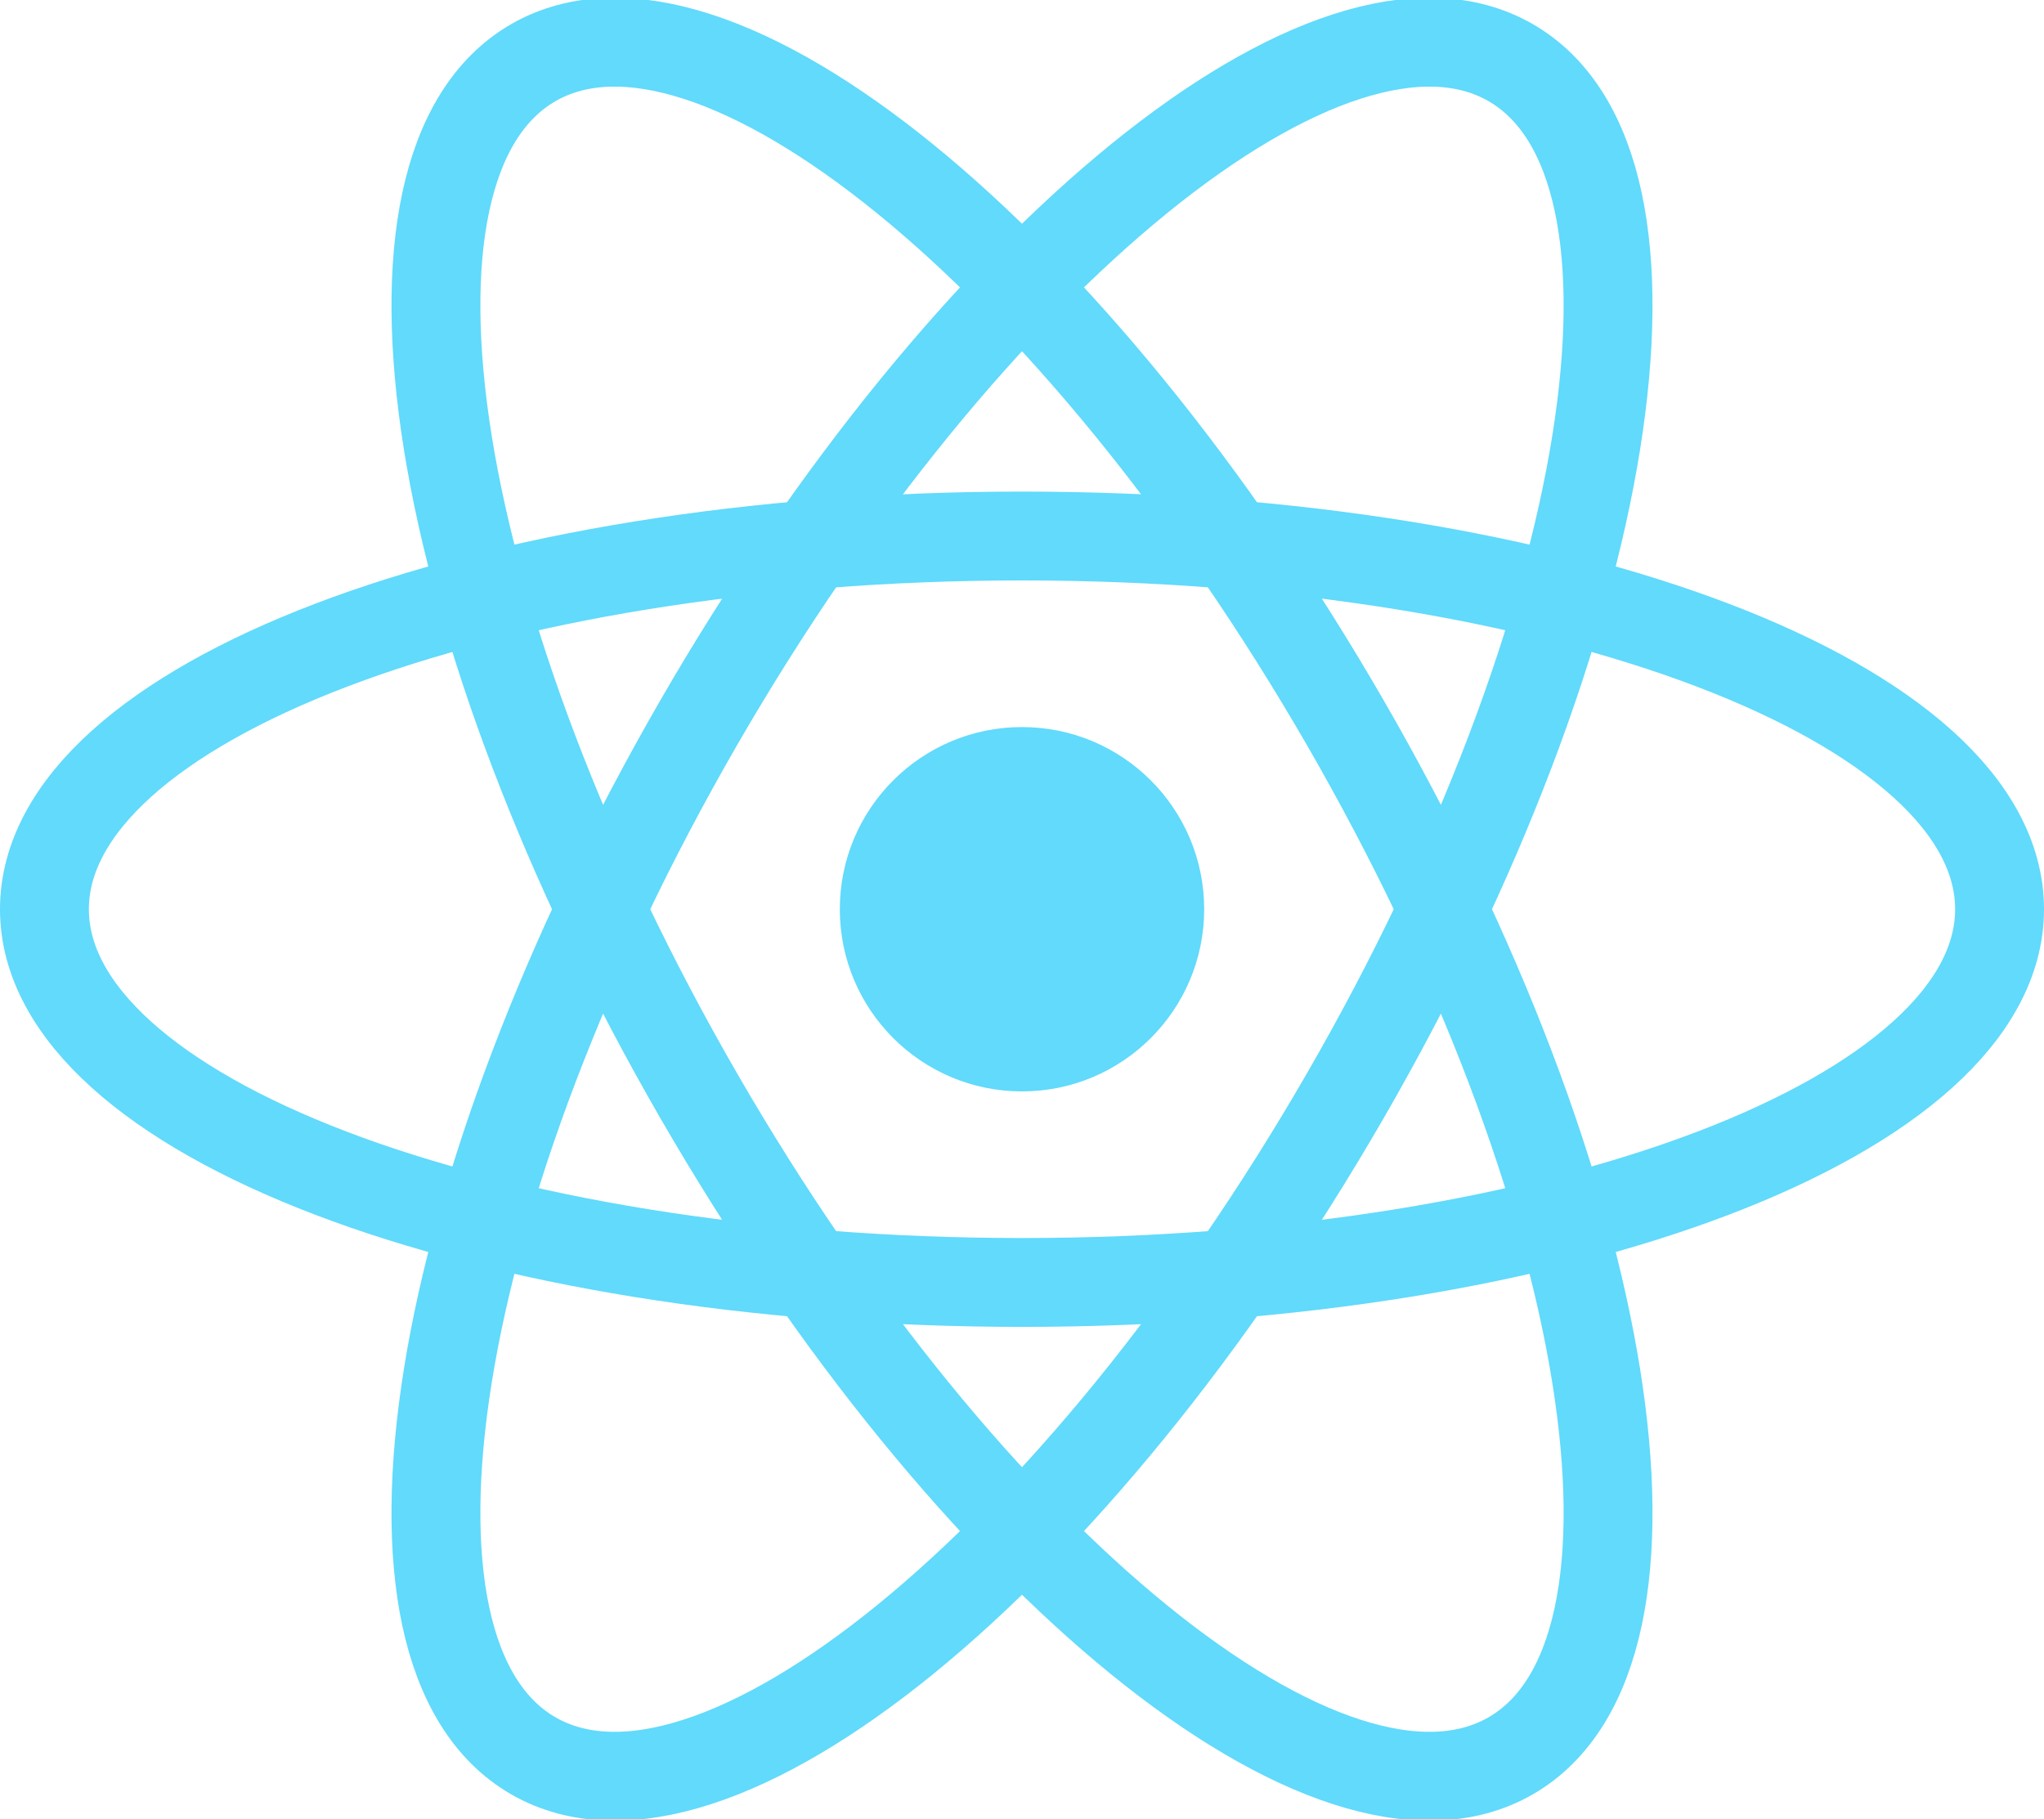
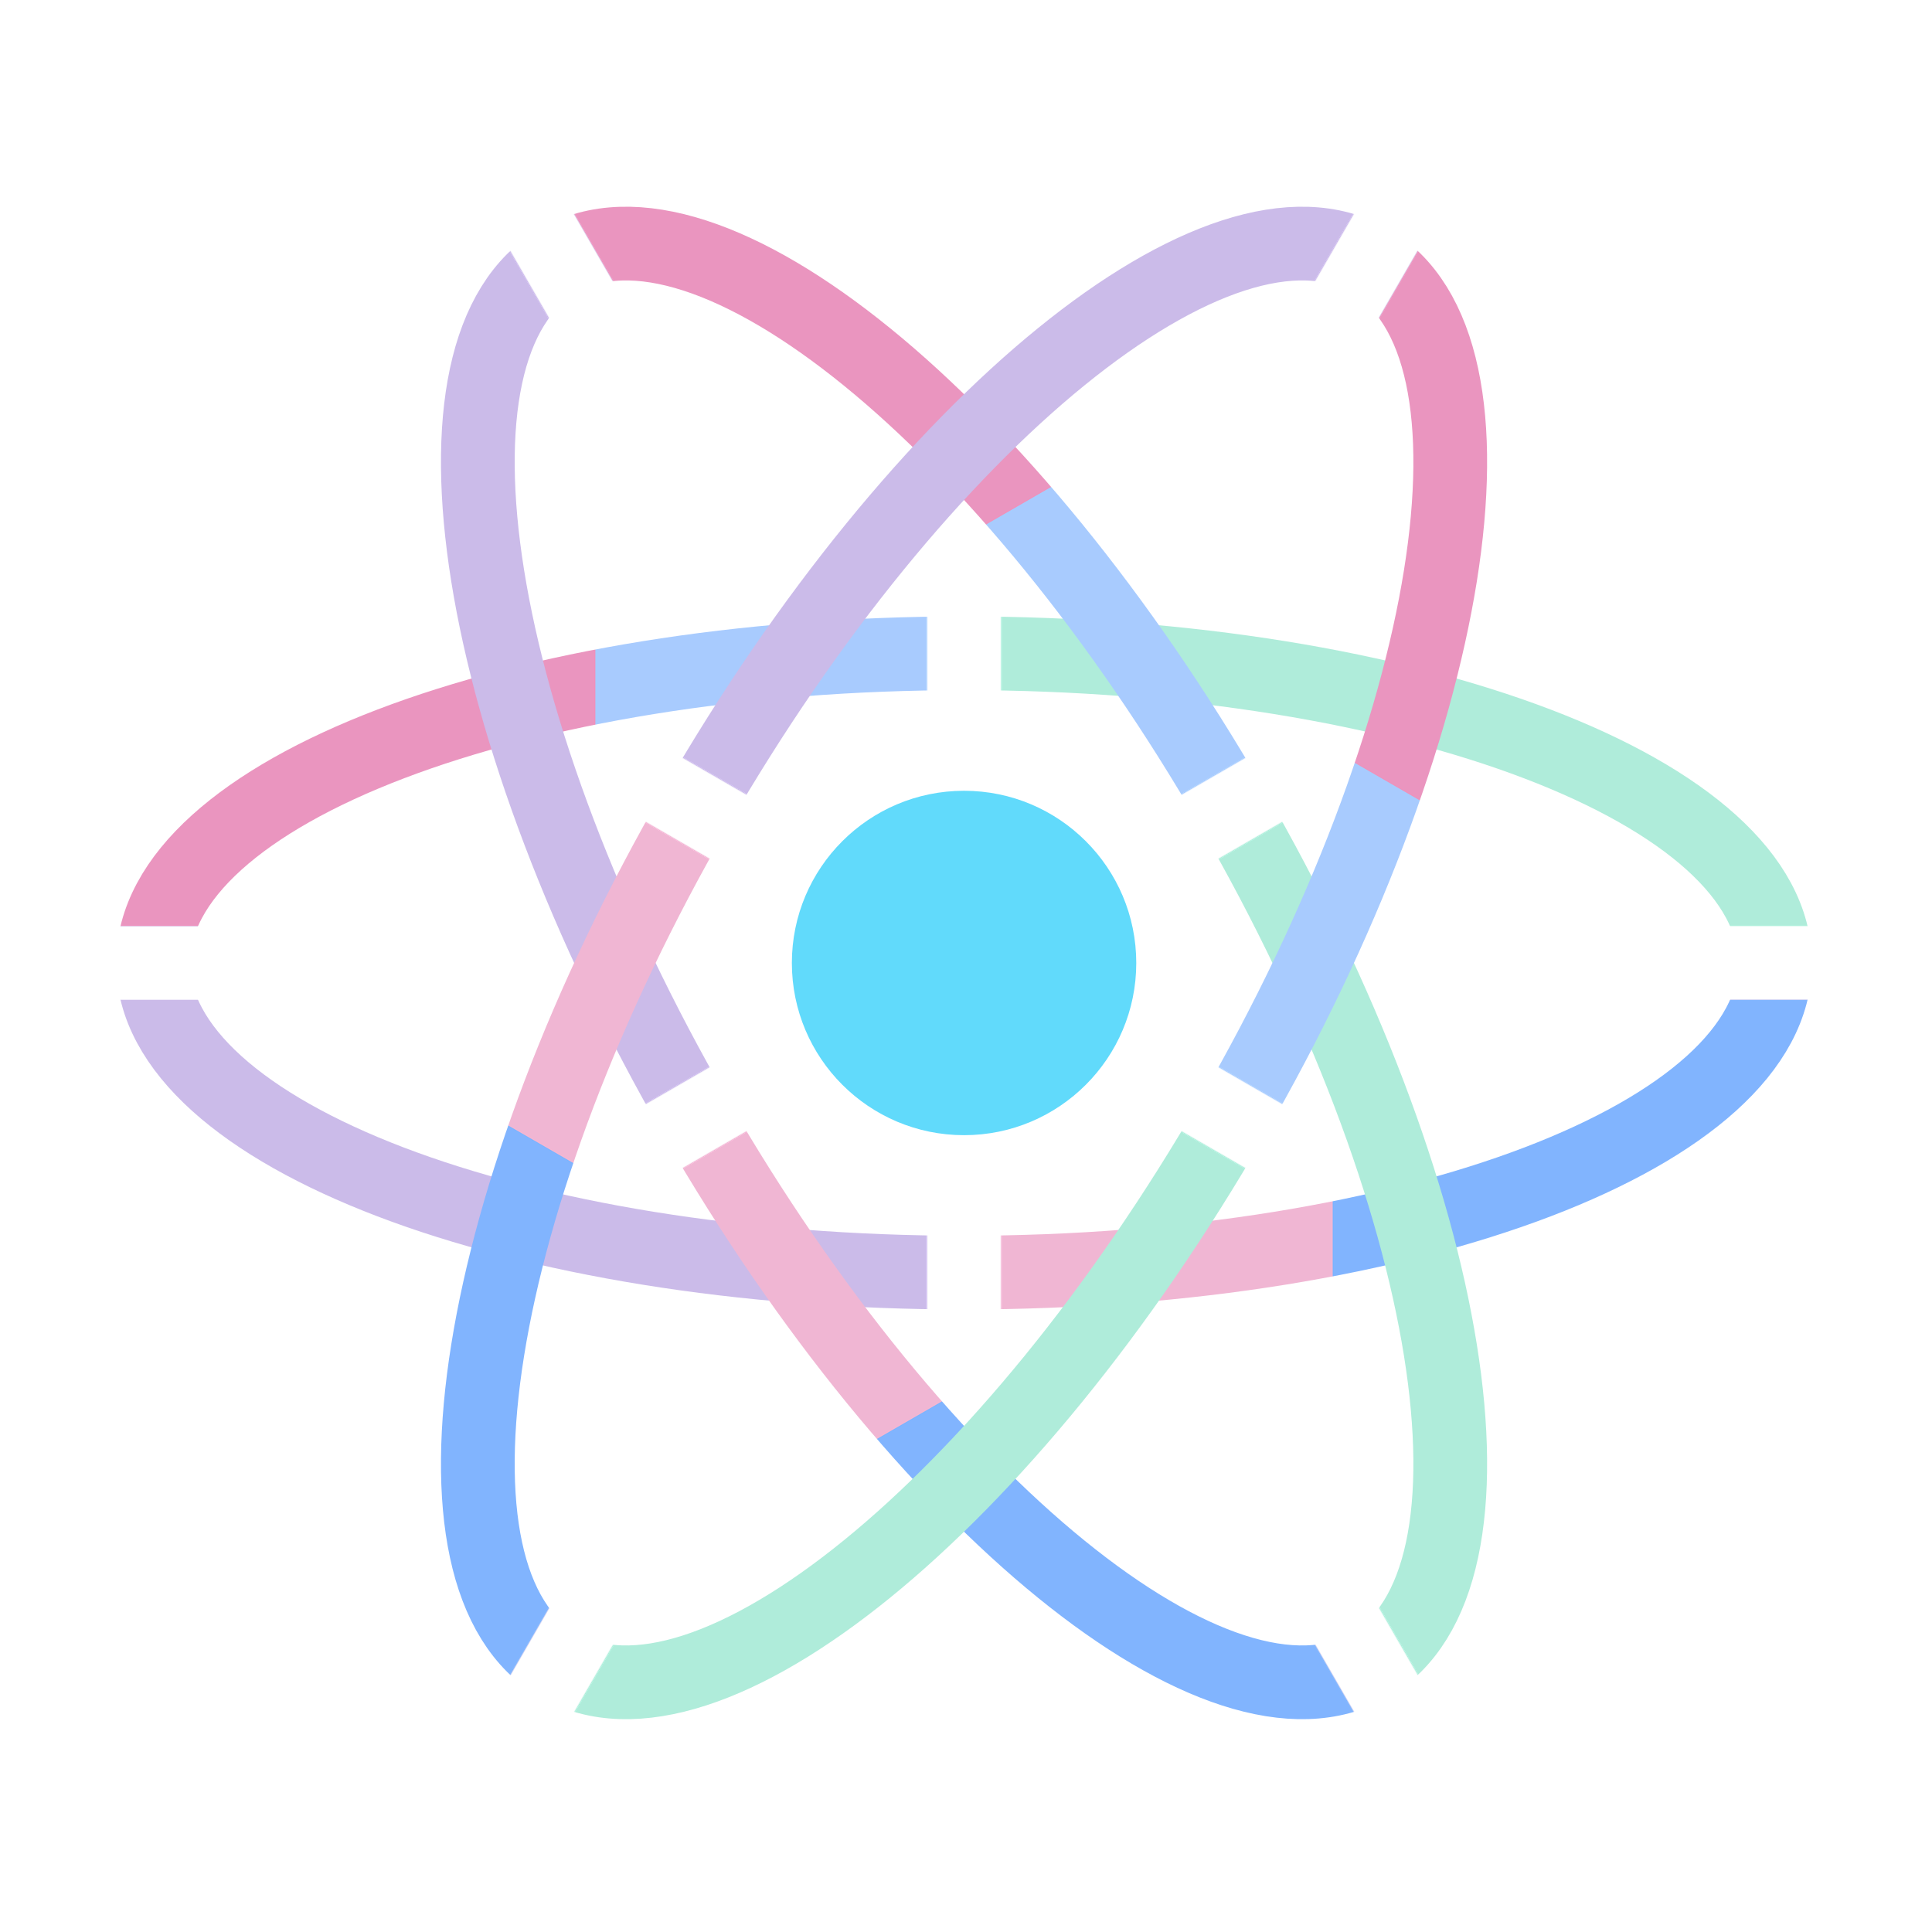
- <svg xmlns="http://www.w3.org/2000/svg" viewBox="-11.5 -10.232 23 20.463">
-   <circle cx="0" cy="0" r="2.05" fill="#61dafb" />
-   <g stroke="#61dafb" stroke-width="1" fill="none">
-     <ellipse rx="11" ry="4.2" />
-     <ellipse rx="11" ry="4.2" transform="rotate(60)" />
-     <ellipse rx="11" ry="4.2" transform="rotate(120)" />
+ <svg xmlns="http://www.w3.org/2000/svg" xmlns:xlink="http://www.w3.org/1999/xlink" viewBox="-11.5 -10.232 23 23" version="1.1" id="svg3" width="23" height="23" xml:space="preserve">
+   <defs id="defs3">
+     <pattern xlink:href="#TableCloth" preserveAspectRatio="xMidYMid" id="pattern76" patternTransform="scale(1)" />
+     <pattern patternUnits="userSpaceOnUse" preserveAspectRatio="xMidYMid" width="50" height="50" id="TableCloth" style="fill:none">
+       <g id="g152475">
+         <rect style="fill:none;fill-opacity:1;stroke:none;stroke-width:1;stroke-dasharray:none" id="rect152346" width="50" height="50" x="0" y="0" />
+         <path id="path152348" style="fill:#afecda;fill-opacity:1;stroke:none;stroke-width:1;stroke-dasharray:none" d="m 0.5,25.5 v 22 l 2,2 h 22 v -19 l -5,-5 z" />
+         <path id="path152350" style="fill:#a8cbfe;fill-opacity:1;stroke:none;stroke-width:1;stroke-dasharray:none" d="m 30.5,25.5 -5,5 v 19 h 22 l 2,-2 v -22 z" />
+         <path id="path152352" style="fill:#cbbbe9;fill-opacity:1;stroke:none;stroke-width:1;stroke-dasharray:none" d="m 25.5,0.5 v 19 l 5,5 h 19 v -22 l -2,-2 z" />
+         <path id="path152354" style="fill:#f0b6d3;fill-opacity:1;stroke:none;stroke-width:1;stroke-dasharray:none" d="m 2.5,0.5 -2,2 v 22 h 19 l 5,-5 v -19 z" />
+         <path id="path152356" style="fill:#ffe9a6;stroke-width:1" d="m 17.5,37.5 c 0,2.761 -2.239,5 -5,5 -2.761,0 -5,-2.239 -5,-5 0,-2.761 2.239,-5 5,-5 2.761,0 5,2.239 5,5 z m 2.5,0 C 20,33.345 16.655,30 12.5,30 h -12 v 15 h 12 c 4.155,0 7.5,-3.345 7.5,-7.5 z" />
+         <path id="path152358" style="fill:#ea95bf;stroke-width:1" d="m 42.5,37.5 c 0,2.761 -2.239,5 -5,5 -2.761,0 -5,-2.239 -5,-5 0,-2.761 2.239,-5 5,-5 2.761,0 5,2.239 5,5 z M 37.5,30 C 33.345,30 30,33.345 30,37.5 v 12 h 15 v -12 C 45,33.345 41.655,30 37.5,30 Z" />
+         <path id="path152360" style="fill:#81b4fe;stroke-width:1" d="m 12.5,7.5 c 2.77,0 5,2.23 5,5 0,2.77 -2.23,5 -5,5 -2.77,0 -5,-2.23 -5,-5 0,-2.77 2.23,-5 5,-5 z m 0,12.5 C 16.655,20 20,16.655 20,12.5 V 0.5 H 5 v 12 c 0,4.155 3.345,7.5 7.5,7.5 z" />
+         <path id="path152362" style="fill:#8be3c9;stroke-width:1" d="m 42.5,12.5 c 0,2.761 -2.239,5 -5,5 -2.761,0 -5,-2.239 -5,-5 0,-2.761 2.239,-5 5,-5 2.761,0 5,2.239 5,5 z m -12.5,0 c 0,4.155 3.345,7.5 7.5,7.5 h 12 V 5 h -12 C 33.345,5 30,8.345 30,12.5 Z" />
+         <path style="fill:#81b4fe;fill-opacity:1;stroke:none;stroke-width:1;stroke-dasharray:none" d="m 25.5,30.5 h 5 v -5 z" id="path152364" />
+         <path style="fill:#67dab8;fill-opacity:1;stroke:none;stroke-width:1;stroke-dasharray:none" d="m 24.5,30.5 h -5 v -5 z" id="path152366" />
+         <path style="fill:#ea95bf;fill-opacity:1;stroke:none;stroke-width:1;stroke-dasharray:none" d="m 24.5,19.5 h -5 v 5 z" id="path152368" />
+         <path style="fill:#b49ddf;fill-opacity:1;stroke:none;stroke-width:1;stroke-dasharray:none" d="m 25.5,19.5 h 5 v 5 z" id="path152370" />
+         <path style="fill:#81b4fe;fill-opacity:1;stroke:none;stroke-width:1;stroke-dasharray:none" d="m 49.5,47.5 h -2 v 2 z" id="path153287" />
+         <path style="fill:#67dab8;fill-opacity:1;stroke:none;stroke-width:1;stroke-dasharray:none" d="m 0.5,47.5 h 2 v 2 z" id="path154015" />
+         <path style="fill:#ea95bf;fill-opacity:1;stroke:none;stroke-width:1;stroke-dasharray:none" d="m 0.5,2.5 h 2 v -2 z" id="path154155" />
+         <path style="fill:#b49ddf;fill-opacity:1;stroke:none;stroke-width:1;stroke-dasharray:none" d="m 49.5,2.5 h -2 v -2 z" id="path154226" />
+       </g>
+     </pattern>
+     <clipPath clipPathUnits="userSpaceOnUse" id="clipPath15">
+       <rect style="fill:none;stroke:#000000;stroke-linecap:butt;stroke-linejoin:bevel;paint-order:stroke markers fill;stop-color:#000000" id="rect15-7" width="45.034" height="38.956" x="262.483" y="121.001" />
+     </clipPath>
+     <linearGradient id="swatch59">
+       <stop style="stop-color:#000000;stop-opacity:1;" offset="0" id="stop59" />
+     </linearGradient>
+     <linearGradient id="swatch55">
+       <stop style="stop-color:#000000;stop-opacity:1;" offset="0" id="stop55" />
+     </linearGradient>
+     <pattern xlink:href="#Bamboo" preserveAspectRatio="xMidYMid" id="pattern31" patternTransform="translate(516.3486,44.37979)" x="0" y="0" />
+     <pattern patternUnits="userSpaceOnUse" preserveAspectRatio="xMidYMid" width="120.73" height="193.461" patternTransform="translate(516.3486,44.37979)" style="fill:#000000" id="Bamboo">
+       <path id="path48322" style="fill-opacity:1;stroke:none;stroke-width:1.634;stroke-linecap:square;stroke-dasharray:none;stroke-opacity:1;paint-order:markers fill stroke" d="m 14.841,0 c 0.019,2.02 0.065,6.553 0.065,10.645 0,5.121 -0.894,15.037 -0.894,15.037 l 6.096,2.276 c 0,0 -0.813,-12.924 -0.813,-16.581 0,-3.053 0.197,-9.122 0.272,-11.377 z m 31.649,0 c -0.015,0.21 -0.072,0.984 -0.291,3.533 -0.244,2.845 -0.975,4.836 -0.975,4.836 h 9.469 c 0,0 0,-0.691 -0.732,-3.211 C 53.363,3.095 53.363,0.797 53.383,0 Z M 68.983,0 68.655,10.346 74.92,7.357 74.329,0 Z m 31.502,0 c 0.129,1.054 0.95,8.136 0.471,14.311 -0.517,6.667 -1.494,14.426 -1.494,14.426 h 9.253 c 0,0 -1.61,-11.322 -1.61,-17.644 0,-5.62 0.477,-10.116 0.588,-11.092 z m -9.342,0.857 c 0,0 -0.362,6.132 0.441,9.469 1.21,5.033 2.138,7.839 2.558,2.974 C 94.559,8.436 91.142,0.857 91.142,0.857 Z M 22.27,7.221 c 0,0 -1.482,4.183 -0.942,6.877 0.54,2.694 0.896,1.145 1.275,-1.637 C 22.854,10.617 22.27,7.221 22.27,7.221 Z M 74.747,9.656 68.769,12.012 c 0,0 0.92,6.725 0.92,16.668 0,9.943 -1.149,19.255 -1.149,19.255 0,0 1.208,12.529 0.748,21.093 -0.46,8.564 -1.149,16.611 -1.149,16.611 h 6.723 c 0,0 -1.034,-13.105 -1.091,-18.335 -0.057,-5.23 0.977,-20.518 0.977,-20.518 0,0 -0.748,-14.138 -0.862,-18.678 -0.115,-4.54 0.862,-18.45 0.862,-18.45 z m -29.523,0.015 c 0,0 1.3,5.934 1.3,17.476 0,11.542 -1.219,20.808 -1.219,20.808 0,0 1.626,13.411 1.3,19.426 -0.325,6.015 -1.382,17.882 -1.382,17.882 l 8.453,-2.113 c 0,0 -0.65,-11.379 -0.813,-19.182 -0.163,-7.803 1.3,-16.988 1.3,-16.988 0,0 -1.057,-11.217 -1.057,-21.296 0,-10.079 1.341,-16.012 1.341,-16.012 z m 32.355,0.034 c 0,0 7.213,6.456 12.135,8.754 7.422,3.465 11.811,5.089 6.221,-0.194 C 90.343,12.983 77.579,9.705 77.579,9.705 Z M 34.049,10.207 c 0,0 -6.279,0.98 -9.307,3.494 -3.027,2.513 -0.832,1.906 2.931,0.492 2.496,-0.938 6.375,-3.985 6.375,-3.985 z m -10.727,6.438 c -2.082,0.028 0.038,1.228 3.499,2.892 2.722,1.308 8.253,2.097 8.253,2.097 0,0 -5.718,-4.37 -10.145,-4.879 -0.692,-0.08 -1.221,-0.115 -1.607,-0.109 z m 42.917,5.024 c 0,0 -4.038,4.629 -5.446,7.76 -2.122,4.721 -3.106,7.508 0.203,3.917 3.308,-3.592 5.243,-11.677 5.243,-11.677 z m -7.03,3.518 c 0,0 -3.105,6.221 -3.754,10.052 -0.979,5.777 -1.263,9.11 1.339,4.233 2.6,-4.877 2.417,-14.285 2.417,-14.285 z m -45.36,2.041 c 0,0 1.057,10.404 1.138,19.508 0.081,9.104 -1.219,18.37 -1.219,18.37 h 6.828 c 0,0 -1.219,-9.998 -1.219,-13.655 0.011,-7.276 -0.254,-14.603 0.894,-21.783 z m 98.594,1.452 c 0,0 -1.885,5.07 -2.141,8.117 -0.386,4.594 -0.407,7.227 1.191,3.242 1.598,-3.985 0.95,-11.359 0.95,-11.359 z m -12.982,1.496 c 0,0 1.551,12.127 1.551,18.967 0,6.839 -1.379,16.322 -1.379,16.322 l 8.966,2.299 c 0,0 -1.667,-11.954 -1.495,-19.368 0.172,-7.414 1.322,-18.22 1.322,-18.22 z m 18.264,4.724 c 0,0 -4.726,5.467 -6.462,9.154 -2.617,5.561 -3.865,8.841 -0.003,4.599 3.861,-4.243 6.466,-13.753 6.466,-13.753 z m -50.91,0.109 c 0,0 -4.041,1.203 -6.007,2.503 -2.964,1.96 -4.558,3.216 -1.321,2.347 3.237,-0.87 7.328,-4.85 7.328,-4.85 z m -7.27,14.022 v 0.001 c 0,0 2.477,4.792 4.549,6.936 3.125,3.233 5.05,4.918 3.181,1.054 -1.87,-3.863 -7.731,-7.991 -7.731,-7.991 z m -3.283,3.16 c 0,0 2.265,1.958 3.799,2.659 2.312,1.058 3.677,1.555 1.919,-0.047 -1.758,-1.602 -5.718,-2.612 -5.718,-2.612 z m -25.895,3.358 c 0,0 -4.502,8.545 -4.185,14.518 0.317,5.972 1.569,2.746 3.259,-3.127 1.121,-3.894 0.926,-11.391 0.926,-11.391 z m 31.749,0.773 c -0.084,7.18e-4 -0.174,0.002 -0.267,0.005 -2.978,0.072 -7.268,2.591 -7.268,2.591 0,0 3.74,-0.189 5.69,-0.883 2.848,-1.013 4.455,-1.733 1.845,-1.712 z M 14.093,66.731 c 0,0 1.382,9.754 1.219,18.532 -0.163,8.778 -1.219,21.702 -1.219,21.702 l 6.34,-2.764 c 0,0 -0.813,-13.168 -0.813,-20.808 0,-7.64 0.813,-16.663 0.813,-16.663 z m 85.655,0.401 c 0,0 1.207,11.034 1.436,19.081 0.23,8.046 -1.552,18.967 -1.552,18.967 h 9.369 c 0,0 -1.265,-16.552 -1.495,-22.185 -0.23,-5.632 1.322,-13.507 1.322,-13.507 z M 42.844,69.558 c -0.011,0.003 -13.183,3.263 -19.154,9.176 -5.975,5.916 -1.416,4.214 6.33,0.499 5.134,-2.463 12.817,-9.668 12.825,-9.675 z m 40.769,5.186 v 0.001 c 0,0 5.131,7.552 8.992,10.818 5.821,4.925 9.336,7.456 5.407,1.351 C 94.081,80.81 83.613,74.743 83.613,74.743 Z M 53.826,84.776 45.09,87.65 c 0,0 1.61,10.517 1.668,17.012 0.057,6.495 -1.609,20.921 -1.609,20.921 h 8.908 c 0,0 -1.609,-9.254 -1.494,-19.829 C 52.677,95.179 53.826,84.776 53.826,84.776 Z m 14.483,2.299 c 0,0 0.804,9.885 0.919,18.564 0.115,8.679 -0.919,17.128 -0.919,17.128 l 6.265,2.242 c 0,0 -0.804,-13.506 -0.977,-20.805 -0.172,-7.299 1.092,-17.128 1.092,-17.128 z M 93.775,89.586 c -5.046,-0.05 -12.56,4.379 -12.571,4.385 0,0 6.35,-0.121 9.722,-1.295 5.085,-1.771 7.898,-3.038 2.849,-3.09 z m -57.166,7.221 c 0,0 -0.302,6.753 0.583,10.29 1.335,5.334 2.345,8.272 2.724,2.896 0.379,-5.376 -3.307,-13.185 -3.307,-13.185 z m 39.711,7.879 c 0,0 -0.861,3.097 -0.72,4.862 0.214,2.661 0.487,4.164 1.252,1.717 0.764,-2.447 -0.531,-6.579 -0.531,-6.579 z m -55.886,1.303 -6.34,2.764 c 0,0 0.813,13.168 0.813,20.808 0,7.64 -0.975,15.769 -0.975,15.769 0,0 0.984,11.073 1.053,17.233 0.069,6.16 -0.759,19.736 -0.759,19.736 h 6.773 c 0,0 -1.528,-10.645 -1.654,-17.136 -0.125,-6.491 1.252,-21.702 1.252,-21.702 0,0 -1.544,-6.99 -1.382,-15.769 0.163,-8.778 1.219,-21.702 1.219,-21.702 z m 79.373,0.685 c 0,0 1.61,8.736 1.495,17.702 -0.115,8.966 -1.609,20.461 -1.609,20.461 0,0 1.034,6.38 1.149,17.76 0.115,11.38 -1.495,19.829 -1.495,19.829 l 8.966,-1.955 c 0,0 -0.345,-9.195 -1.149,-17.931 -0.805,-8.736 1.322,-18.622 1.322,-18.622 0,0 -1.035,-9.885 -1.208,-18.794 -0.172,-8.909 1.609,-18.45 1.609,-18.45 z m -75.527,0.126 c 0,0 6.844,6.547 11.452,8.81 6.947,3.413 11.043,4.987 5.73,-0.378 -5.313,-5.365 -17.182,-8.432 -17.182,-8.432 z m 64.816,0.01 c 0,0 -4.904,1.127 -7.369,2.473 -3.716,2.03 -5.737,3.346 -1.819,2.549 3.918,-0.798 9.187,-5.022 9.187,-5.022 z m -11.45,6.788 c -1.157,-0.003 -1.09,0.519 0.994,1.955 3.707,2.552 11.339,2.571 11.339,2.571 0,0 -4.747,-3.054 -7.788,-3.745 -2.006,-0.456 -3.646,-0.777 -4.545,-0.78 z m 42.952,5.029 c 0,0 -3.756,4.566 -5.117,7.699 -2.052,4.725 -3.024,7.521 0.047,3.985 3.07,-3.537 5.07,-11.684 5.07,-11.684 z m -6.965,2.986 c 0,0 -3.275,6.319 -3.966,10.294 -1.042,5.993 -1.348,9.469 1.396,4.526 2.742,-4.944 2.571,-14.82 2.571,-14.82 z m -45.436,2.762 c 0,0 1.034,12.013 1.379,17.703 0.345,5.69 -1.265,20.116 -1.265,20.116 h 6.438 c 0,0 -0.919,-17.529 -0.977,-21.725 -0.057,-4.196 0.861,-14.024 0.861,-14.024 z m -10.247,1.227 c 0,0 -1.802,4.948 -1.96,7.884 -0.237,4.428 -0.161,6.957 1.378,3.065 1.538,-3.893 0.582,-10.949 0.582,-10.949 z m -12.973,1.36 c 0,0 1.551,7.242 1.666,15.978 0.115,8.736 -1.207,19.886 -1.207,19.886 l 8.908,1.782 c 0,0 -1.839,-13.392 -1.436,-22.646 0.402,-9.253 0.92,-15 0.92,-15 z m 75.754,5.25 c 0,0 -3.814,1.213 -5.73,2.464 -2.889,1.887 -4.459,3.087 -1.412,2.203 3.047,-0.884 7.143,-4.667 7.143,-4.667 z m -57.94,0.095 c 0,0 -4.649,5.247 -6.279,8.808 -2.458,5.369 -3.601,8.54 0.208,4.47 3.808,-4.07 6.072,-13.278 6.072,-13.278 z M 5.031,145.986 c 0,0 2.845,6.524 6.638,9.11 3.793,2.586 2.485,0.379 -0.202,-3.305 -1.782,-2.443 -6.436,-5.805 -6.436,-5.805 z m -3.863,3.12 c 0,0 2.932,2.781 5.488,3.293 2.556,0.513 1.383,-0.352 -0.837,-1.683 -1.471,-0.882 -4.644,-1.609 -4.651,-1.61 z m 83.395,3.282 c 0,0 -3.122,6.573 -3.536,10.589 -0.623,6.056 -0.646,9.543 2.002,4.387 2.646,-5.157 1.534,-14.976 1.534,-14.976 z m -76.266,0.735 c -0.598,0.017 -1.622,0.199 -2.861,0.453 C 3.411,153.992 0,155.938 0,155.938 c 0,0 4.86,0.087 7.544,-1.543 1.593,-0.968 1.627,-1.296 0.752,-1.271 z M 68.539,163.573 c 0,0 0.569,6.783 0.978,13.45 0.404,6.58 -0.512,15.179 -0.535,16.437 h 5.347 c -0.166,-1.726 -0.161,-7.693 -0.272,-15.575 -0.111,-7.931 0.69,-14.312 0.69,-14.312 z m -23.104,0.805 c 0,0 0.978,6.782 1.265,12.357 0.296,5.455 -0.011,13.945 -0.21,16.724 h 6.892 c -0.442,-5.584 -0.471,-9.975 -0.533,-13.621 -0.115,-4.368 1.379,-13.391 1.379,-13.391 z m 50.534,2.691 c 0,0 -9.553,3.666 -13.804,6.523 -6.409,4.308 -9.742,6.927 -2.036,4.133 7.704,-2.795 15.836,-10.652 15.84,-10.656 z m -67.208,3.866 c 0,0 5.157,7.943 9.121,11.204 5.978,4.918 9.602,7.391 5.664,0.949 -3.939,-6.442 -14.786,-12.153 -14.786,-12.153 z m 79.58,11.461 -8.879,2.069 1.022,8.996 h 7.209 z m -94.247,1.542 c 0.528,5.121 0.748,9.522 0.748,9.522 h 4.726 c 0,0 -0.048,-2.257 0.785,-4.726 0.808,-2.395 0.61,-4.796 0.61,-4.796 z m 24.724,2.798 c -5.478,0.015 -13.065,4.566 -13.065,4.566 0,0 6.865,-0.203 10.37,-1.426 5.285,-1.844 8.173,-3.153 2.695,-3.139 z" />
+     </pattern>
+     <clipPath clipPathUnits="userSpaceOnUse" id="clipPath54">
+       <path id="path54" style="stroke-width:0.1;stroke-linecap:square;paint-order:markers fill stroke;stop-color:#000000" d="m 1691.199,-792.32 h 1634.892 v 92.828 H 1691.199 Z" />
+     </clipPath>
+     <clipPath clipPathUnits="userSpaceOnUse" id="clipPath27">
+       <rect style="fill:none;stroke:#000000;stroke-width:1;stroke-linecap:butt;stroke-linejoin:bevel;paint-order:stroke markers fill;stop-color:#000000" id="rect28-6" width="46.161" height="39.922" x="86.574" y="420.063" />
+     </clipPath>
+     <clipPath clipPathUnits="userSpaceOnUse" id="clipPath25">
+       <rect style="fill:#ff0000;stroke:none;stroke-width:3;stroke-linecap:square;stroke-linejoin:miter;paint-order:stroke markers fill;stop-color:#000000" id="rect25-8" width="78" height="45.033" x="763.613" y="452.824" />
+     </clipPath>
+     <clipPath clipPathUnits="userSpaceOnUse" id="clipPath59">
+       <use x="0" y="0" xlink:href="#g58" id="use59" />
+     </clipPath>
+     <style id="style1">.cls-1,.cls-2{fill:none;}.cls-2{stroke:#000;stroke-linecap:round;stroke-linejoin:round;stroke-width:4px;}</style>
+   </defs>
+   <rect style="display:none;mix-blend-mode:normal;fill:#000000;fill-opacity:1;fill-rule:nonzero;stroke:#abb1b1;stroke-width:12.882;stroke-dasharray:none" id="rect38" width="10.118" height="10.118" x="-5.059" y="-3.791" />
+   <circle cx="-0.023" cy="1.232" r="2.05" fill="#61dafb" id="circle1" />
+   <g stroke="#61dafb" stroke-width="1" id="g3" style="fill:url(#pattern31);fill-opacity:1;stroke:url(#pattern76);stroke-opacity:1" fill="none" transform="matrix(0.8777174,0,0,0.8777174,-0.02335181,1.231694)">
+     <ellipse rx="11" ry="4.2" id="ellipse1" style="fill:url(#pattern31);fill-opacity:1;stroke:url(#pattern76);stroke-opacity:1" cx="0" cy="0" />
+     <ellipse rx="11" ry="4.2" transform="rotate(60)" id="ellipse2" style="fill:url(#pattern31);fill-opacity:1;stroke:url(#pattern76);stroke-opacity:1" cx="0" cy="0" />
+     <ellipse rx="11" ry="4.2" transform="rotate(120)" id="ellipse3" style="fill:url(#pattern31);fill-opacity:1;stroke:url(#pattern76);stroke-opacity:1" cx="0" cy="0" />
+   </g>
+   <g id="g59" clip-path="url(#clipPath59)" transform="matrix(1.21541,0,0,1.21541,-175.3917,-67.57528)">
+     <g id="g58">
+       <g id="レイヤー_2" data-name="レイヤー 2" transform="matrix(0.213712,0,0,0.213712,157.9908,58.73484)">
+         <g id="Rect_最後透明に_" data-name="Rect（最後透明に）">
+           <rect class="cls-1" width="48" height="48" id="rect1" x="0" y="0" />
+         </g>
+         <g id="icon" />
+       </g>
+     </g>
  </g>
</svg>
